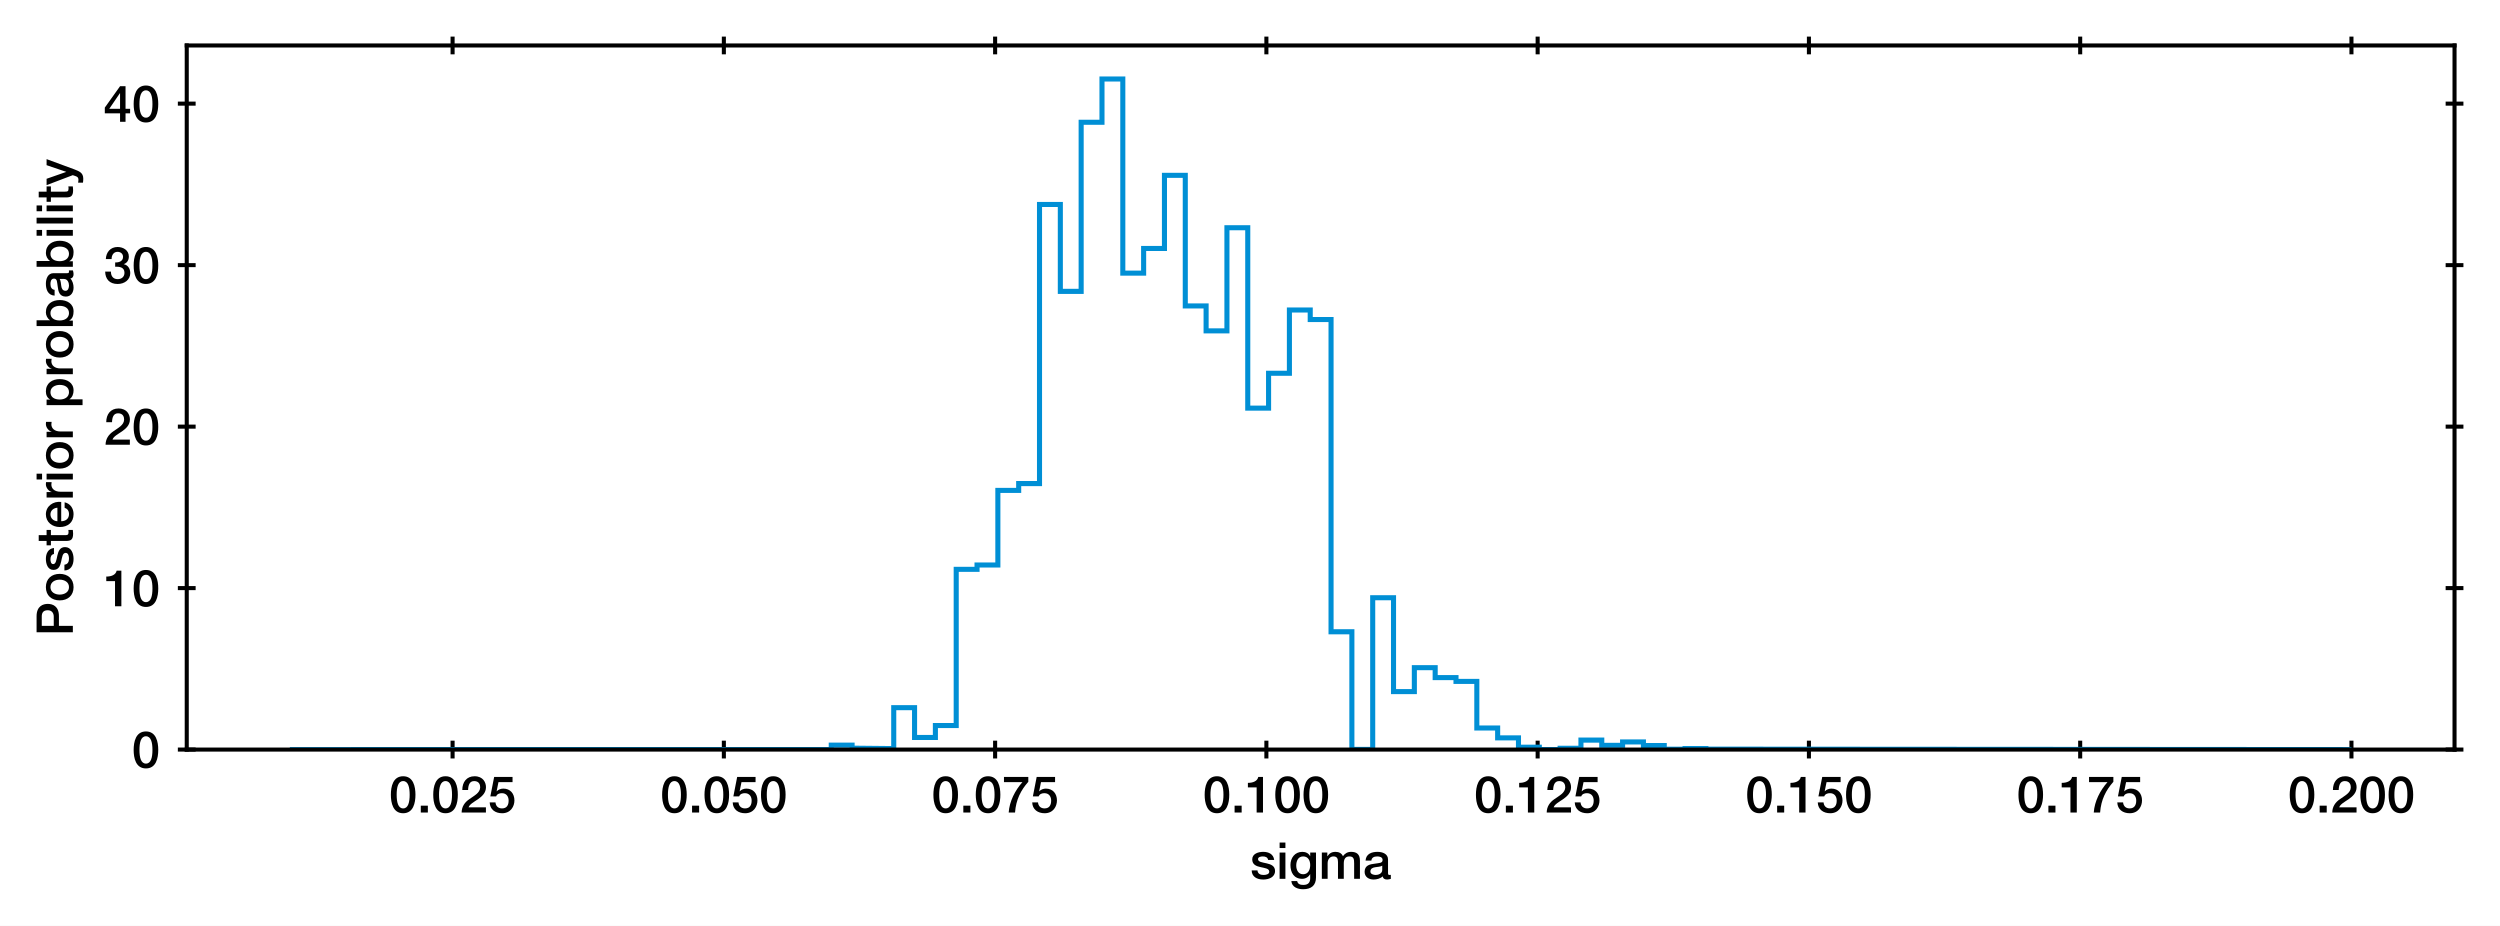
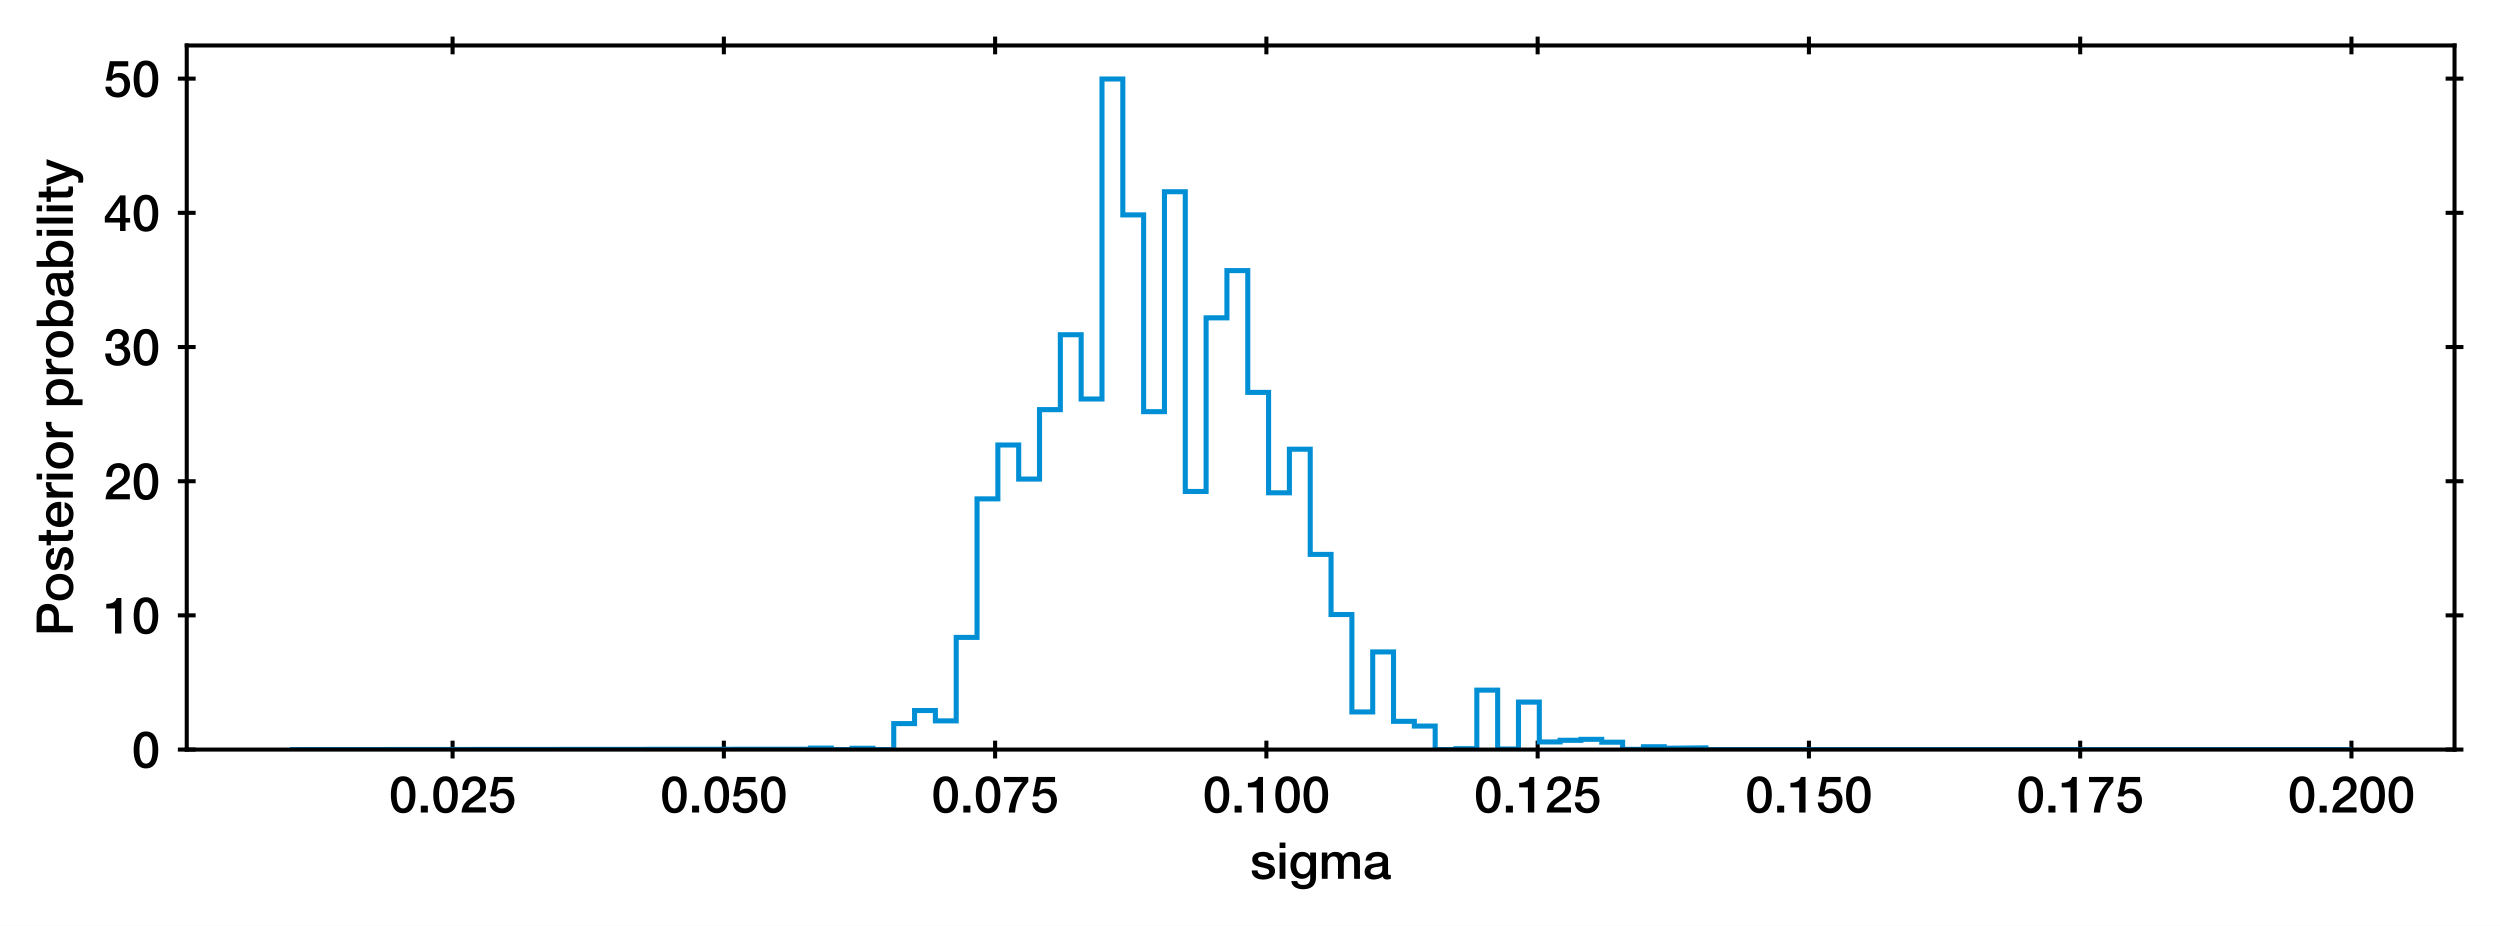
<svg xmlns="http://www.w3.org/2000/svg" xmlns:xlink="http://www.w3.org/1999/xlink" width="492.109pt" height="182.241pt" viewBox="0 0 492.109 182.241" version="1.1">
  <defs>
    <style type="text/css">*{stroke-linejoin: round; stroke-linecap: butt}</style>
  </defs>
  <g id="figure_1">
    <g id="patch_1">
      <path d="M 0 182.241  L 492.109 182.241  L 492.109 0  L 0 0  z " style="fill: #ffffff" />
    </g>
    <g id="axes_1">
      <g id="patch_2">
        <path d="M 36.759 147.55  L 483.159 147.55  L 483.159 8.95  L 36.759 8.95  z " style="fill: #ffffff" />
      </g>
      <g id="matplotlib.axis_1">
        <g id="xtick_1">
          <g id="line2d_1">
            <defs>
-               <path id="mf85d7b8a6d" d="M 0 1.75  L 0 -1.75  " style="stroke: #000000; stroke-width: 0.8" />
+               <path id="m2e285bdedf" d="M 0 1.75  L 0 -1.75  " style="stroke: #000000; stroke-width: 0.8" />
            </defs>
            <g>
-               <use xlink:href="#mf85d7b8a6d" x="89.089" y="147.55" style="stroke: #000000; stroke-width: 0.8" />
+               <use xlink:href="#m2e285bdedf" x="89.089" y="147.55" style="stroke: #000000; stroke-width: 0.8" />
            </g>
          </g>
          <g id="line2d_2">
            <g>
-               <use xlink:href="#mf85d7b8a6d" x="89.089" y="8.95" style="stroke: #000000; stroke-width: 0.8" />
+               <use xlink:href="#m2e285bdedf" x="89.089" y="8.95" style="stroke: #000000; stroke-width: 0.8" />
            </g>
          </g>
          <g id="text_1">
            <g transform="translate(76.57997 159.9406)scale(0.1 -0.1)">
              <defs>
                <path id="HelveticaNeue-Medium-30" d="M 1779 518  C 1139 518 960 1306 960 2240  C 960 3174 1139 3962 1779 3962  C 2419 3962 2598 3174 2598 2240  C 2598 1306 2419 518 1779 518  z M 1779 4570  C 493 4570 230 3258 230 2240  C 230 1222 493 -90 1779 -90  C 3066 -90 3328 1222 3328 2240  C 3328 3258 3066 4570 1779 4570  z " transform="scale(0.015625)" />
                <path id="HelveticaNeue-Medium-2e" d="M 442 0  L 1331 0  L 1331 864  L 442 864  L 442 0  z " transform="scale(0.015625)" />
                <path id="HelveticaNeue-Medium-32" d="M 3309 653  L 1126 653  C 1254 1050 1798 1325 2317 1683  C 2829 2042 3315 2483 3315 3194  C 3315 3770 2970 4570 1875 4570  C 877 4570 333 3834 333 2842  L 1062 2842  C 1082 3469 1254 3962 1830 3962  C 2458 3962 2592 3488 2586 3168  C 2573 2470 1818 2118 1235 1696  C 634 1293 256 736 250 0  L 3309 0  L 3309 653  z " transform="scale(0.015625)" />
                <path id="HelveticaNeue-Medium-35" d="M 307 2029  L 1037 2029  C 1152 2342 1453 2438 1760 2438  C 2349 2438 2611 1997 2611 1504  C 2611 960 2400 518 1779 518  C 1306 518 998 794 954 1274  L 224 1274  C 256 378 928 -90 1792 -90  C 2893 -90 3341 800 3341 1517  C 3341 2374 2829 3014 1939 3014  C 1638 3014 1312 2893 1114 2675  L 1101 2688  L 1331 3827  L 3104 3827  L 3104 4480  L 787 4480  L 307 2029  z " transform="scale(0.015625)" />
              </defs>
              <use xlink:href="#HelveticaNeue-Medium-30" />
              <use xlink:href="#HelveticaNeue-Medium-2e" x="55.6" />
              <use xlink:href="#HelveticaNeue-Medium-30" x="83.4" />
              <use xlink:href="#HelveticaNeue-Medium-32" x="139" />
              <use xlink:href="#HelveticaNeue-Medium-35" x="194.6" />
            </g>
          </g>
        </g>
        <g id="xtick_2">
          <g id="line2d_3">
            <g>
-               <use xlink:href="#mf85d7b8a6d" x="142.486" y="147.55" style="stroke: #000000; stroke-width: 0.8" />
+               <use xlink:href="#m2e285bdedf" x="142.486" y="147.55" style="stroke: #000000; stroke-width: 0.8" />
            </g>
          </g>
          <g id="line2d_4">
            <g>
-               <use xlink:href="#mf85d7b8a6d" x="142.486" y="8.95" style="stroke: #000000; stroke-width: 0.8" />
+               <use xlink:href="#m2e285bdedf" x="142.486" y="8.95" style="stroke: #000000; stroke-width: 0.8" />
            </g>
          </g>
          <g id="text_2">
            <g transform="translate(129.9771 159.9406)scale(0.1 -0.1)">
              <use xlink:href="#HelveticaNeue-Medium-30" />
              <use xlink:href="#HelveticaNeue-Medium-2e" x="55.6" />
              <use xlink:href="#HelveticaNeue-Medium-30" x="83.4" />
              <use xlink:href="#HelveticaNeue-Medium-35" x="139" />
              <use xlink:href="#HelveticaNeue-Medium-30" x="194.6" />
            </g>
          </g>
        </g>
        <g id="xtick_3">
          <g id="line2d_5">
            <g>
-               <use xlink:href="#mf85d7b8a6d" x="195.883" y="147.55" style="stroke: #000000; stroke-width: 0.8" />
+               <use xlink:href="#m2e285bdedf" x="195.883" y="147.55" style="stroke: #000000; stroke-width: 0.8" />
            </g>
          </g>
          <g id="line2d_6">
            <g>
-               <use xlink:href="#mf85d7b8a6d" x="195.883" y="8.95" style="stroke: #000000; stroke-width: 0.8" />
+               <use xlink:href="#m2e285bdedf" x="195.883" y="8.95" style="stroke: #000000; stroke-width: 0.8" />
            </g>
          </g>
          <g id="text_3">
            <g transform="translate(183.3742 159.9406)scale(0.1 -0.1)">
              <defs>
                <path id="HelveticaNeue-Medium-37" d="M 224 3827  L 2547 3827  C 1626 2790 915 1414 819 0  L 1619 0  C 1734 1619 2355 2816 3290 3872  L 3290 4480  L 224 4480  L 224 3827  z " transform="scale(0.015625)" />
              </defs>
              <use xlink:href="#HelveticaNeue-Medium-30" />
              <use xlink:href="#HelveticaNeue-Medium-2e" x="55.6" />
              <use xlink:href="#HelveticaNeue-Medium-30" x="83.4" />
              <use xlink:href="#HelveticaNeue-Medium-37" x="139" />
              <use xlink:href="#HelveticaNeue-Medium-35" x="194.6" />
            </g>
          </g>
        </g>
        <g id="xtick_4">
          <g id="line2d_7">
            <g>
-               <use xlink:href="#mf85d7b8a6d" x="249.28" y="147.55" style="stroke: #000000; stroke-width: 0.8" />
+               <use xlink:href="#m2e285bdedf" x="249.28" y="147.55" style="stroke: #000000; stroke-width: 0.8" />
            </g>
          </g>
          <g id="line2d_8">
            <g>
-               <use xlink:href="#mf85d7b8a6d" x="249.28" y="8.95" style="stroke: #000000; stroke-width: 0.8" />
+               <use xlink:href="#m2e285bdedf" x="249.28" y="8.95" style="stroke: #000000; stroke-width: 0.8" />
            </g>
          </g>
          <g id="text_4">
            <g transform="translate(236.7714 159.9406)scale(0.1 -0.1)">
              <defs>
                <path id="HelveticaNeue-Medium-31" d="M 339 3162  L 1440 3162  L 1440 0  L 2240 0  L 2240 4480  L 1645 4480  C 1536 3942 954 3731 339 3738  L 339 3162  z " transform="scale(0.015625)" />
              </defs>
              <use xlink:href="#HelveticaNeue-Medium-30" />
              <use xlink:href="#HelveticaNeue-Medium-2e" x="55.6" />
              <use xlink:href="#HelveticaNeue-Medium-31" x="83.4" />
              <use xlink:href="#HelveticaNeue-Medium-30" x="139" />
              <use xlink:href="#HelveticaNeue-Medium-30" x="194.6" />
            </g>
          </g>
        </g>
        <g id="xtick_5">
          <g id="line2d_9">
            <g>
-               <use xlink:href="#mf85d7b8a6d" x="302.677" y="147.55" style="stroke: #000000; stroke-width: 0.8" />
+               <use xlink:href="#m2e285bdedf" x="302.677" y="147.55" style="stroke: #000000; stroke-width: 0.8" />
            </g>
          </g>
          <g id="line2d_10">
            <g>
-               <use xlink:href="#mf85d7b8a6d" x="302.677" y="8.95" style="stroke: #000000; stroke-width: 0.8" />
+               <use xlink:href="#m2e285bdedf" x="302.677" y="8.95" style="stroke: #000000; stroke-width: 0.8" />
            </g>
          </g>
          <g id="text_5">
            <g transform="translate(290.1685 159.9406)scale(0.1 -0.1)">
              <use xlink:href="#HelveticaNeue-Medium-30" />
              <use xlink:href="#HelveticaNeue-Medium-2e" x="55.6" />
              <use xlink:href="#HelveticaNeue-Medium-31" x="83.4" />
              <use xlink:href="#HelveticaNeue-Medium-32" x="139" />
              <use xlink:href="#HelveticaNeue-Medium-35" x="194.6" />
            </g>
          </g>
        </g>
        <g id="xtick_6">
          <g id="line2d_11">
            <g>
-               <use xlink:href="#mf85d7b8a6d" x="356.074" y="147.55" style="stroke: #000000; stroke-width: 0.8" />
+               <use xlink:href="#m2e285bdedf" x="356.074" y="147.55" style="stroke: #000000; stroke-width: 0.8" />
            </g>
          </g>
          <g id="line2d_12">
            <g>
-               <use xlink:href="#mf85d7b8a6d" x="356.074" y="8.95" style="stroke: #000000; stroke-width: 0.8" />
+               <use xlink:href="#m2e285bdedf" x="356.074" y="8.95" style="stroke: #000000; stroke-width: 0.8" />
            </g>
          </g>
          <g id="text_6">
            <g transform="translate(343.5656 159.9406)scale(0.1 -0.1)">
              <use xlink:href="#HelveticaNeue-Medium-30" />
              <use xlink:href="#HelveticaNeue-Medium-2e" x="55.6" />
              <use xlink:href="#HelveticaNeue-Medium-31" x="83.4" />
              <use xlink:href="#HelveticaNeue-Medium-35" x="139" />
              <use xlink:href="#HelveticaNeue-Medium-30" x="194.6" />
            </g>
          </g>
        </g>
        <g id="xtick_7">
          <g id="line2d_13">
            <g>
-               <use xlink:href="#mf85d7b8a6d" x="409.471" y="147.55" style="stroke: #000000; stroke-width: 0.8" />
+               <use xlink:href="#m2e285bdedf" x="409.471" y="147.55" style="stroke: #000000; stroke-width: 0.8" />
            </g>
          </g>
          <g id="line2d_14">
            <g>
-               <use xlink:href="#mf85d7b8a6d" x="409.471" y="8.95" style="stroke: #000000; stroke-width: 0.8" />
+               <use xlink:href="#m2e285bdedf" x="409.471" y="8.95" style="stroke: #000000; stroke-width: 0.8" />
            </g>
          </g>
          <g id="text_7">
            <g transform="translate(396.9627 159.9406)scale(0.1 -0.1)">
              <use xlink:href="#HelveticaNeue-Medium-30" />
              <use xlink:href="#HelveticaNeue-Medium-2e" x="55.6" />
              <use xlink:href="#HelveticaNeue-Medium-31" x="83.4" />
              <use xlink:href="#HelveticaNeue-Medium-37" x="139" />
              <use xlink:href="#HelveticaNeue-Medium-35" x="194.6" />
            </g>
          </g>
        </g>
        <g id="xtick_8">
          <g id="line2d_15">
            <g>
-               <use xlink:href="#mf85d7b8a6d" x="462.868" y="147.55" style="stroke: #000000; stroke-width: 0.8" />
+               <use xlink:href="#m2e285bdedf" x="462.868" y="147.55" style="stroke: #000000; stroke-width: 0.8" />
            </g>
          </g>
          <g id="line2d_16">
            <g>
-               <use xlink:href="#mf85d7b8a6d" x="462.868" y="8.95" style="stroke: #000000; stroke-width: 0.8" />
+               <use xlink:href="#m2e285bdedf" x="462.868" y="8.95" style="stroke: #000000; stroke-width: 0.8" />
            </g>
          </g>
          <g id="text_8">
            <g transform="translate(450.3599 159.9406)scale(0.1 -0.1)">
              <use xlink:href="#HelveticaNeue-Medium-30" />
              <use xlink:href="#HelveticaNeue-Medium-2e" x="55.6" />
              <use xlink:href="#HelveticaNeue-Medium-32" x="83.4" />
              <use xlink:href="#HelveticaNeue-Medium-30" x="139" />
              <use xlink:href="#HelveticaNeue-Medium-30" x="194.6" />
            </g>
          </g>
        </g>
        <g id="text_9">
          <g transform="translate(246.0648 172.9906)scale(0.1 -0.1)">
            <defs>
              <path id="HelveticaNeue-Medium-73" d="M 205 1062  C 218 282 838 -90 1670 -90  C 2355 -90 3149 198 3149 986  C 3149 1638 2611 1830 2080 1952  C 1542 2074 1005 2125 1005 2483  C 1005 2771 1395 2822 1606 2822  C 1926 2822 2214 2726 2278 2381  L 3040 2381  C 2950 3117 2336 3398 1658 3398  C 1056 3398 275 3174 275 2451  C 275 1779 800 1587 1338 1472  C 1869 1350 2400 1306 2419 922  C 2438 544 1958 486 1683 486  C 1293 486 973 640 934 1062  L 205 1062  z " transform="scale(0.015625)" />
              <path id="HelveticaNeue-Medium-69" d="M 403 0  L 1133 0  L 1133 3309  L 403 3309  L 403 0  z M 403 3878  L 1133 3878  L 1133 4570  L 403 4570  L 403 3878  z " transform="scale(0.015625)" />
              <path id="HelveticaNeue-Medium-67" d="M 1824 576  C 1216 576 954 1126 954 1670  C 954 2221 1178 2822 1824 2822  C 2458 2822 2714 2298 2714 1728  C 2714 1165 2470 576 1824 576  z M 3443 3309  L 2714 3309  L 2714 2854  L 2701 2854  C 2515 3226 2138 3398 1722 3398  C 781 3398 224 2630 224 1741  C 224 794 659 0 1709 0  C 2118 0 2496 218 2701 582  L 2714 582  L 2714 77  C 2714 -467 2451 -768 1862 -768  C 1491 -768 1158 -698 1069 -282  L 339 -282  C 403 -1056 1152 -1312 1818 -1312  C 2861 -1312 3443 -819 3443 173  L 3443 3309  z " transform="scale(0.015625)" />
              <path id="HelveticaNeue-Medium-6d" d="M 384 0  L 1114 0  L 1114 1965  C 1114 2515 1459 2822 1837 2822  C 2278 2822 2419 2579 2419 2125  L 2419 0  L 3149 0  L 3149 1939  C 3149 2496 3360 2822 3853 2822  C 4422 2822 4454 2458 4454 1933  L 4454 0  L 5184 0  L 5184 2285  C 5184 3091 4774 3398 4077 3398  C 3597 3398 3283 3187 3040 2848  C 2893 3226 2515 3398 2112 3398  C 1587 3398 1312 3174 1094 2848  L 1075 2848  L 1075 3309  L 384 3309  L 384 0  z " transform="scale(0.015625)" />
              <path id="HelveticaNeue-Medium-61" d="M 2426 1114  C 2426 653 1926 486 1606 486  C 1350 486 934 582 934 909  C 934 1293 1216 1408 1530 1459  C 1850 1517 2202 1510 2426 1658  L 2426 1114  z M 3155 2438  C 3155 3136 2477 3398 1830 3398  C 1101 3398 378 3149 326 2298  L 1056 2298  C 1088 2656 1376 2822 1786 2822  C 2080 2822 2470 2752 2470 2374  C 2470 1946 2003 2003 1478 1907  C 864 1837 205 1702 205 877  C 205 230 742 -90 1338 -90  C 1728 -90 2195 32 2483 314  C 2541 13 2752 -90 3046 -90  C 3168 -90 3398 -45 3507 -6  L 3507 499  C 3430 486 3373 486 3328 486  C 3194 486 3155 557 3155 736  L 3155 2438  z " transform="scale(0.015625)" />
            </defs>
            <use xlink:href="#HelveticaNeue-Medium-73" />
            <use xlink:href="#HelveticaNeue-Medium-69" x="51.9" />
            <use xlink:href="#HelveticaNeue-Medium-67" x="76" />
            <use xlink:href="#HelveticaNeue-Medium-6d" x="135.3" />
            <use xlink:href="#HelveticaNeue-Medium-61" x="222.3" />
          </g>
        </g>
      </g>
      <g id="matplotlib.axis_2">
        <g id="ytick_1">
          <g id="line2d_17">
            <defs>
-               <path id="m8038e60f5e" d="M 1.75 0  L -1.75 -0  " style="stroke: #000000; stroke-width: 0.8" />
+               <path id="m032440ca28" d="M 1.75 0  L -1.75 -0  " style="stroke: #000000; stroke-width: 0.8" />
            </defs>
            <g>
-               <use xlink:href="#m8038e60f5e" x="36.759" y="147.55" style="stroke: #000000; stroke-width: 0.8" />
+               <use xlink:href="#m032440ca28" x="36.759" y="147.55" style="stroke: #000000; stroke-width: 0.8" />
            </g>
          </g>
          <g id="line2d_18">
            <g>
-               <use xlink:href="#m8038e60f5e" x="483.159" y="147.55" style="stroke: #000000; stroke-width: 0.8" />
+               <use xlink:href="#m032440ca28" x="483.159" y="147.55" style="stroke: #000000; stroke-width: 0.8" />
            </g>
          </g>
          <g id="text_10">
            <g transform="translate(25.95 151.1203)scale(0.1 -0.1)">
              <use xlink:href="#HelveticaNeue-Medium-30" />
            </g>
          </g>
        </g>
        <g id="ytick_2">
          <g id="line2d_19">
            <g>
-               <use xlink:href="#m8038e60f5e" x="36.759" y="115.763" style="stroke: #000000; stroke-width: 0.8" />
+               <use xlink:href="#m032440ca28" x="36.759" y="121.136" style="stroke: #000000; stroke-width: 0.8" />
            </g>
          </g>
          <g id="line2d_20">
            <g>
-               <use xlink:href="#m8038e60f5e" x="483.159" y="115.763" style="stroke: #000000; stroke-width: 0.8" />
+               <use xlink:href="#m032440ca28" x="483.159" y="121.136" style="stroke: #000000; stroke-width: 0.8" />
            </g>
          </g>
          <g id="text_11">
-             <g transform="translate(20.39062 119.3335)scale(0.1 -0.1)">
+             <g transform="translate(20.39062 124.7068)scale(0.1 -0.1)">
              <use xlink:href="#HelveticaNeue-Medium-31" />
              <use xlink:href="#HelveticaNeue-Medium-30" x="55.6" />
            </g>
          </g>
        </g>
        <g id="ytick_3">
          <g id="line2d_21">
            <g>
-               <use xlink:href="#m8038e60f5e" x="36.759" y="83.976" style="stroke: #000000; stroke-width: 0.8" />
+               <use xlink:href="#m032440ca28" x="36.759" y="94.723" style="stroke: #000000; stroke-width: 0.8" />
            </g>
          </g>
          <g id="line2d_22">
            <g>
-               <use xlink:href="#m8038e60f5e" x="483.159" y="83.976" style="stroke: #000000; stroke-width: 0.8" />
+               <use xlink:href="#m032440ca28" x="483.159" y="94.723" style="stroke: #000000; stroke-width: 0.8" />
            </g>
          </g>
          <g id="text_12">
-             <g transform="translate(20.39062 87.54674)scale(0.1 -0.1)">
+             <g transform="translate(20.39062 98.29329)scale(0.1 -0.1)">
              <use xlink:href="#HelveticaNeue-Medium-32" />
              <use xlink:href="#HelveticaNeue-Medium-30" x="55.6" />
            </g>
          </g>
        </g>
        <g id="ytick_4">
          <g id="line2d_23">
            <g>
-               <use xlink:href="#m8038e60f5e" x="36.759" y="52.19" style="stroke: #000000; stroke-width: 0.8" />
+               <use xlink:href="#m032440ca28" x="36.759" y="68.309" style="stroke: #000000; stroke-width: 0.8" />
            </g>
          </g>
          <g id="line2d_24">
            <g>
-               <use xlink:href="#m8038e60f5e" x="483.159" y="52.19" style="stroke: #000000; stroke-width: 0.8" />
+               <use xlink:href="#m032440ca28" x="483.159" y="68.309" style="stroke: #000000; stroke-width: 0.8" />
            </g>
          </g>
          <g id="text_13">
-             <g transform="translate(20.39062 55.75996)scale(0.1 -0.1)">
+             <g transform="translate(20.39062 71.87977)scale(0.1 -0.1)">
              <defs>
                <path id="HelveticaNeue-Medium-33" d="M 1459 2080  C 2035 2106 2630 2016 2630 1318  C 2630 806 2259 518 1773 518  C 1203 518 909 928 928 1472  L 198 1472  C 218 538 736 -90 1773 -90  C 2630 -90 3360 435 3360 1280  C 3360 1856 3053 2298 2547 2400  L 2547 2413  C 2976 2566 3181 2925 3181 3373  C 3181 4166 2464 4570 1766 4570  C 864 4570 320 3917 282 3046  L 1011 3046  C 998 3507 1248 3962 1754 3962  C 2157 3962 2451 3706 2451 3328  C 2451 2778 1946 2605 1459 2624  L 1459 2080  z " transform="scale(0.015625)" />
              </defs>
              <use xlink:href="#HelveticaNeue-Medium-33" />
              <use xlink:href="#HelveticaNeue-Medium-30" x="55.6" />
            </g>
          </g>
        </g>
        <g id="ytick_5">
          <g id="line2d_25">
            <g>
-               <use xlink:href="#m8038e60f5e" x="36.759" y="20.403" style="stroke: #000000; stroke-width: 0.8" />
+               <use xlink:href="#m032440ca28" x="36.759" y="41.896" style="stroke: #000000; stroke-width: 0.8" />
            </g>
          </g>
          <g id="line2d_26">
            <g>
-               <use xlink:href="#m8038e60f5e" x="483.159" y="20.403" style="stroke: #000000; stroke-width: 0.8" />
+               <use xlink:href="#m032440ca28" x="483.159" y="41.896" style="stroke: #000000; stroke-width: 0.8" />
            </g>
          </g>
          <g id="text_14">
-             <g transform="translate(20.39062 23.97317)scale(0.1 -0.1)">
+             <g transform="translate(20.39062 45.46626)scale(0.1 -0.1)">
              <defs>
                <path id="HelveticaNeue-Medium-34" d="M 3341 1638  L 2765 1638  L 2765 4480  L 2074 4480  L 154 1786  L 154 1062  L 2074 1062  L 2074 0  L 2765 0  L 2765 1062  L 3341 1062  L 3341 1638  z M 2061 3610  L 2074 3610  L 2074 1638  L 717 1638  L 2061 3610  z " transform="scale(0.015625)" />
              </defs>
              <use xlink:href="#HelveticaNeue-Medium-34" />
              <use xlink:href="#HelveticaNeue-Medium-30" x="55.6" />
            </g>
          </g>
        </g>
-         <g id="text_15">
+         <g id="ytick_6">
+           <g id="line2d_27">
+             <g>
+               <use xlink:href="#m032440ca28" x="36.759" y="15.482" style="stroke: #000000; stroke-width: 0.8" />
+             </g>
+           </g>
+           <g id="line2d_28">
+             <g>
+               <use xlink:href="#m032440ca28" x="483.159" y="15.482" style="stroke: #000000; stroke-width: 0.8" />
+             </g>
+           </g>
+           <g id="text_15">
+             <g transform="translate(20.39062 19.05275)scale(0.1 -0.1)">
+               <use xlink:href="#HelveticaNeue-Medium-35" />
+               <use xlink:href="#HelveticaNeue-Medium-30" x="55.6" />
+             </g>
+           </g>
+         </g>
+         <g id="text_16">
          <g transform="translate(14.34062 125.2125)rotate(-90)scale(0.1 -0.1)">
            <defs>
              <path id="HelveticaNeue-Medium-50" d="M 1286 3917  L 2470 3917  C 2893 3917 3258 3763 3258 3162  C 3258 2586 2816 2406 2458 2406  L 1286 2406  L 1286 3917  z M 486 0  L 1286 0  L 1286 1754  L 2502 1754  C 3808 1747 4058 2592 4058 3155  C 4058 3725 3808 4570 2502 4570  L 486 4570  L 486 0  z " transform="scale(0.015625)" />
              <path id="HelveticaNeue-Medium-6f" d="M 1901 486  C 1248 486 960 1082 960 1658  C 960 2227 1248 2822 1901 2822  C 2554 2822 2842 2227 2842 1658  C 2842 1082 2554 486 1901 486  z M 1901 -90  C 2963 -90 3571 640 3571 1658  C 3571 2669 2963 3398 1901 3398  C 838 3398 230 2669 230 1658  C 230 640 838 -90 1901 -90  z " transform="scale(0.015625)" />
              <path id="HelveticaNeue-Medium-74" d="M 51 2765  L 602 2765  L 602 813  C 614 262 755 -32 1517 -32  C 1677 -32 1830 -6 1990 6  L 1990 570  C 1888 544 1786 544 1683 544  C 1357 544 1331 698 1331 998  L 1331 2765  L 1990 2765  L 1990 3309  L 1331 3309  L 1331 4301  L 602 4301  L 602 3309  L 51 3309  L 51 2765  z " transform="scale(0.015625)" />
              <path id="HelveticaNeue-Medium-65" d="M 3386 1466  C 3507 2458 2867 3398 1824 3398  C 838 3398 224 2592 224 1651  C 224 634 806 -90 1843 -90  C 2566 -90 3181 314 3341 1037  L 2650 1037  C 2522 672 2266 486 1843 486  C 1235 486 954 947 954 1466  L 3386 1466  z M 954 1946  C 973 2438 1318 2822 1824 2822  C 2317 2822 2630 2406 2656 1946  L 954 1946  z " transform="scale(0.015625)" />
              <path id="HelveticaNeue-Medium-72" d="M 384 0  L 1114 0  L 1114 1574  C 1114 2304 1510 2707 2010 2707  C 2112 2707 2221 2688 2323 2675  L 2323 3379  C 2259 3386 2214 3398 2048 3398  C 1600 3398 1165 3021 1082 2669  L 1069 2669  L 1069 3309  L 384 3309  L 384 0  z " transform="scale(0.015625)" />
              <path id="HelveticaNeue-Medium-20" transform="scale(0.015625)" />
              <path id="HelveticaNeue-Medium-70" d="M 2950 1651  C 2950 1075 2701 486 2035 486  C 1446 486 1107 986 1107 1651  C 1107 2355 1421 2822 2035 2822  C 2637 2822 2950 2253 2950 1651  z M 403 -1222  L 1133 -1222  L 1133 429  L 1146 429  C 1376 64 1830 -90 2253 -90  C 3232 -90 3680 749 3680 1638  C 3680 2605 3174 3398 2131 3398  C 1709 3398 1312 3238 1107 2861  L 1094 2861  L 1094 3309  L 403 3309  L 403 -1222  z " transform="scale(0.015625)" />
              <path id="HelveticaNeue-Medium-62" d="M 2950 1651  C 2950 1075 2701 486 2035 486  C 1446 486 1107 986 1107 1651  C 1107 2355 1421 2822 2035 2822  C 2637 2822 2950 2253 2950 1651  z M 403 0  L 1094 0  L 1094 454  L 1107 454  C 1325 19 1805 -90 2253 -90  C 3232 -90 3680 749 3680 1638  C 3680 2605 3174 3398 2131 3398  C 1760 3398 1344 3200 1146 2880  L 1133 2880  L 1133 4570  L 403 4570  L 403 0  z " transform="scale(0.015625)" />
              <path id="HelveticaNeue-Medium-6c" d="M 403 0  L 1133 0  L 1133 4570  L 403 4570  L 403 0  z " transform="scale(0.015625)" />
              <path id="HelveticaNeue-Medium-79" d="M 1274 13  L 1190 -243  C 1101 -525 1018 -704 678 -704  C 563 -704 448 -678 333 -659  L 333 -1274  C 499 -1299 666 -1312 838 -1312  C 1600 -1312 1773 -774 2010 -179  L 3296 3309  L 2534 3309  L 1696 838  L 1683 838  L 819 3309  L 19 3309  L 1274 13  z " transform="scale(0.015625)" />
            </defs>
            <use xlink:href="#HelveticaNeue-Medium-50" />
            <use xlink:href="#HelveticaNeue-Medium-6f" x="66.7" />
            <use xlink:href="#HelveticaNeue-Medium-73" x="126" />
            <use xlink:href="#HelveticaNeue-Medium-74" x="177.9" />
            <use xlink:href="#HelveticaNeue-Medium-65" x="211.2" />
            <use xlink:href="#HelveticaNeue-Medium-72" x="266.8" />
            <use xlink:href="#HelveticaNeue-Medium-69" x="302" />
            <use xlink:href="#HelveticaNeue-Medium-6f" x="326.1" />
            <use xlink:href="#HelveticaNeue-Medium-72" x="385.4" />
            <use xlink:href="#HelveticaNeue-Medium-20" x="420.6" />
            <use xlink:href="#HelveticaNeue-Medium-70" x="448.4" />
            <use xlink:href="#HelveticaNeue-Medium-72" x="509.5" />
            <use xlink:href="#HelveticaNeue-Medium-6f" x="544.7" />
            <use xlink:href="#HelveticaNeue-Medium-62" x="604" />
            <use xlink:href="#HelveticaNeue-Medium-61" x="665.1" />
            <use xlink:href="#HelveticaNeue-Medium-62" x="720.7" />
            <use xlink:href="#HelveticaNeue-Medium-69" x="781.8" />
            <use xlink:href="#HelveticaNeue-Medium-6c" x="805.9" />
            <use xlink:href="#HelveticaNeue-Medium-69" x="830" />
            <use xlink:href="#HelveticaNeue-Medium-74" x="854.1" />
            <use xlink:href="#HelveticaNeue-Medium-79" x="887.4" />
          </g>
        </g>
      </g>
      <g id="patch_3">
-         <path d="M 57.05 147.55  L 163.629 147.54  L 163.629 146.682  L 167.728 146.682  L 167.728 147.272  L 175.926 147.356  L 175.926 139.296  L 180.025 139.296  L 180.025 145.167  L 184.125 145.167  L 184.125 142.816  L 188.224 142.816  L 188.224 112.073  L 192.323 112.073  L 192.323 111.213  L 196.422 111.213  L 196.422 96.536  L 200.521 96.536  L 200.521 95.187  L 204.621 95.187  L 204.621 40.248  L 208.72 40.248  L 208.72 57.353  L 212.819 57.353  L 212.819 24.064  L 216.918 24.064  L 216.918 15.55  L 221.017 15.55  L 221.017 53.761  L 225.116 53.761  L 225.116 48.909  L 229.216 48.909  L 229.216 34.517  L 233.315 34.517  L 233.315 60.219  L 237.414 60.219  L 237.414 65.128  L 241.513 65.128  L 241.513 44.83  L 245.612 44.83  L 245.612 80.335  L 249.711 80.335  L 249.711 73.472  L 253.811 73.472  L 253.811 61.026  L 257.91 61.026  L 257.91 62.897  L 262.009 62.897  L 262.009 124.359  L 266.108 124.359  L 266.108 147.52  L 270.207 147.52  L 270.207 117.665  L 274.306 117.665  L 274.306 136.136  L 278.406 136.136  L 278.406 131.425  L 282.505 131.425  L 282.505 133.381  L 286.604 133.381  L 286.604 134.131  L 290.703 134.131  L 290.703 143.302  L 294.802 143.302  L 294.802 145.247  L 298.902 145.247  L 298.902 147.082  L 303.001 147.082  L 303.001 147.548  L 307.1 147.548  L 307.1 147.292  L 311.199 147.292  L 311.199 145.684  L 315.298 145.684  L 315.298 146.715  L 319.397 146.715  L 319.397 146.04  L 323.497 146.04  L 323.497 146.756  L 327.596 146.756  L 327.596 147.477  L 331.695 147.477  L 331.695 147.346  L 335.794 147.346  L 335.794 147.462  L 462.868 147.55  L 462.868 147.55  " clip-path="url(#pcf2743b3ef)" style="fill: none; stroke: #008fd5; stroke-linejoin: miter" />
+         <path d="M 57.05 147.55  L 159.53 147.471  L 159.53 147.253  L 163.629 147.253  L 163.629 147.549  L 167.728 147.549  L 167.728 147.287  L 171.827 147.287  L 171.827 147.55  L 175.926 147.55  L 175.926 142.436  L 180.025 142.436  L 180.025 139.867  L 184.125 139.867  L 184.125 141.896  L 188.224 141.896  L 188.224 125.466  L 192.323 125.466  L 192.323 98.2  L 196.422 98.2  L 196.422 87.593  L 200.521 87.593  L 200.521 94.306  L 204.621 94.306  L 204.621 80.634  L 208.72 80.634  L 208.72 65.888  L 212.819 65.888  L 212.819 78.538  L 216.918 78.538  L 216.918 15.55  L 221.017 15.55  L 221.017 42.302  L 225.116 42.302  L 225.116 81.031  L 229.216 81.031  L 229.216 37.738  L 233.315 37.738  L 233.315 96.743  L 237.414 96.743  L 237.414 62.564  L 241.513 62.564  L 241.513 53.269  L 245.612 53.269  L 245.612 77.239  L 249.711 77.239  L 249.711 97.004  L 253.811 97.004  L 253.811 88.419  L 257.91 88.419  L 257.91 109.127  L 262.009 109.127  L 262.009 120.97  L 266.108 120.97  L 266.108 140.134  L 270.207 140.134  L 270.207 128.331  L 274.306 128.331  L 274.306 141.99  L 278.406 141.99  L 278.406 142.921  L 282.505 142.921  L 282.505 147.55  L 286.604 147.55  L 286.604 147.375  L 290.703 147.375  L 290.703 135.849  L 294.802 135.849  L 294.802 147.438  L 298.902 147.438  L 298.902 138.204  L 303.001 138.204  L 303.001 146.046  L 307.1 146.046  L 307.1 145.724  L 311.199 145.724  L 311.199 145.528  L 315.298 145.528  L 315.298 146.098  L 319.397 146.098  L 319.397 147.501  L 323.497 147.501  L 323.497 146.988  L 327.596 146.988  L 327.596 147.287  L 335.794 147.208  L 335.794 147.55  L 462.868 147.55  L 462.868 147.55  " clip-path="url(#p1d34eeef6f)" style="fill: none; stroke: #008fd5; stroke-linejoin: miter" />
      </g>
      <g id="patch_4">
        <path d="M 36.759 147.55  L 36.759 8.95  " style="fill: none; stroke: #000000; stroke-width: 0.8; stroke-linejoin: miter; stroke-linecap: square" />
      </g>
      <g id="patch_5">
        <path d="M 483.159 147.55  L 483.159 8.95  " style="fill: none; stroke: #000000; stroke-width: 0.8; stroke-linejoin: miter; stroke-linecap: square" />
      </g>
      <g id="patch_6">
        <path d="M 36.759 147.55  L 483.159 147.55  " style="fill: none; stroke: #000000; stroke-width: 0.8; stroke-linejoin: miter; stroke-linecap: square" />
      </g>
      <g id="patch_7">
        <path d="M 36.759 8.95  L 483.159 8.95  " style="fill: none; stroke: #000000; stroke-width: 0.8; stroke-linejoin: miter; stroke-linecap: square" />
      </g>
    </g>
  </g>
  <defs>
-     <clipPath id="pcf2743b3ef">
+     <clipPath id="p1d34eeef6f">
      <rect x="36.759" y="8.95" width="446.4" height="138.6" />
    </clipPath>
  </defs>
</svg>
